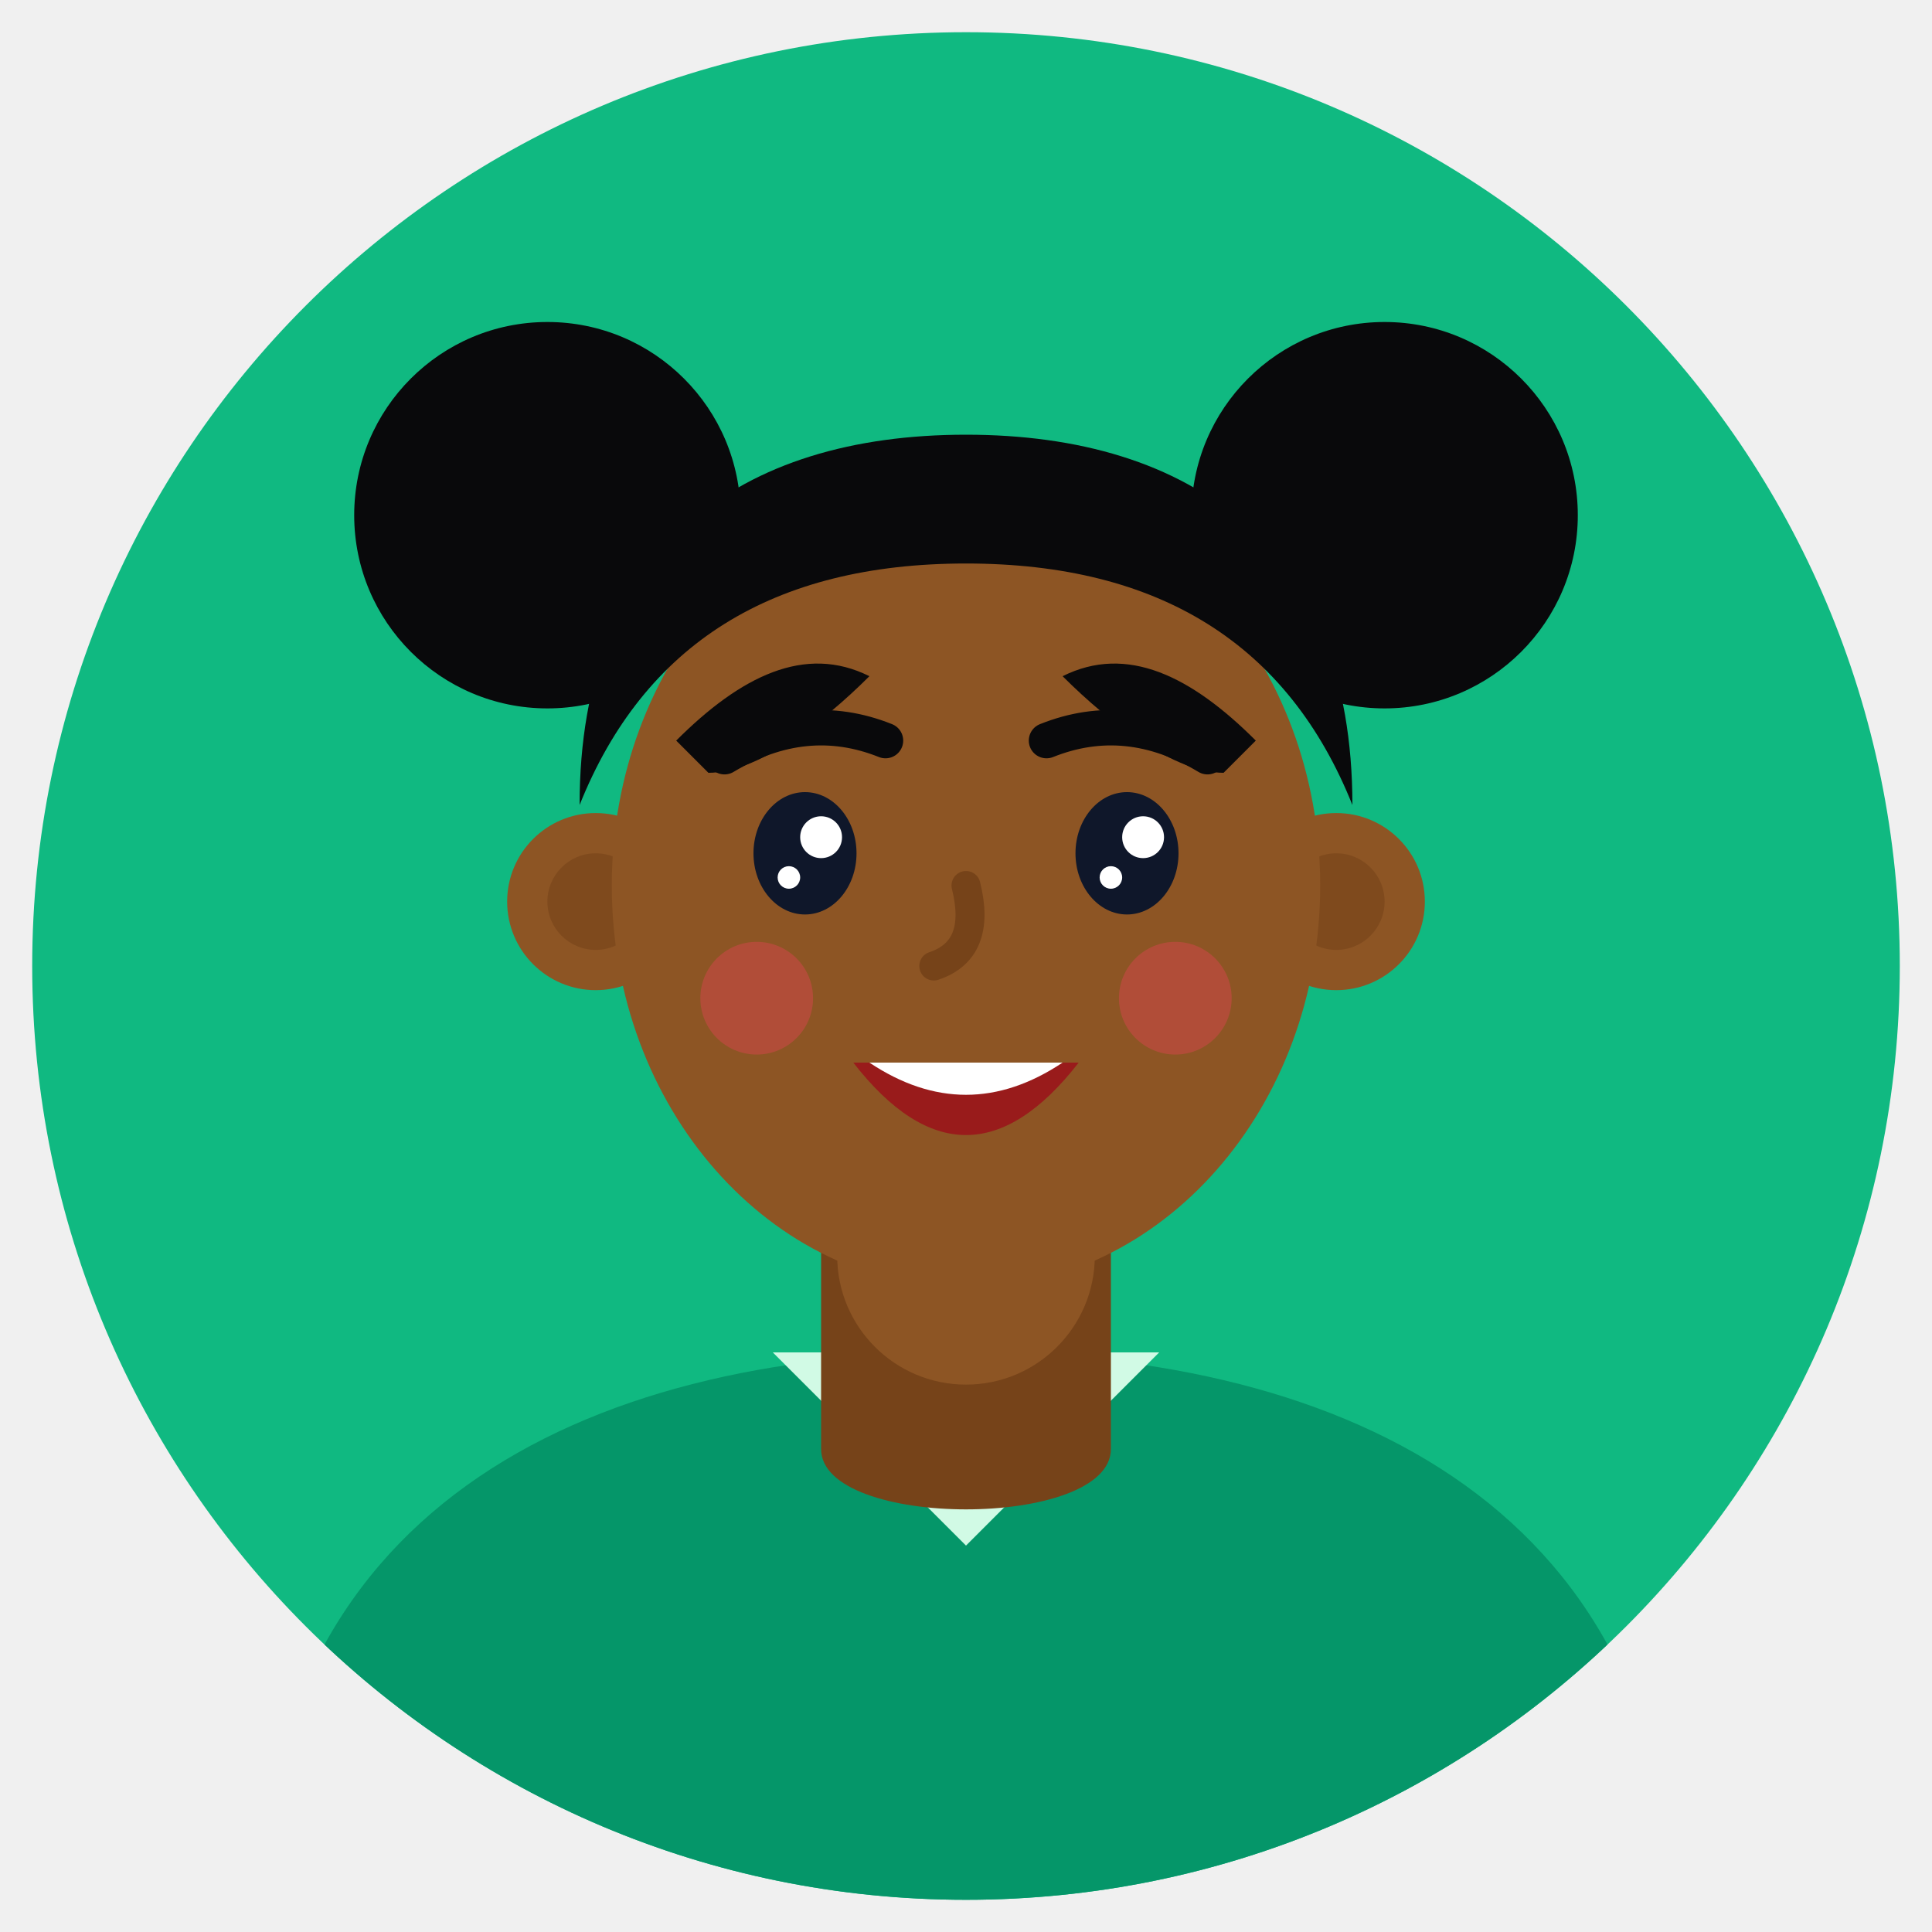
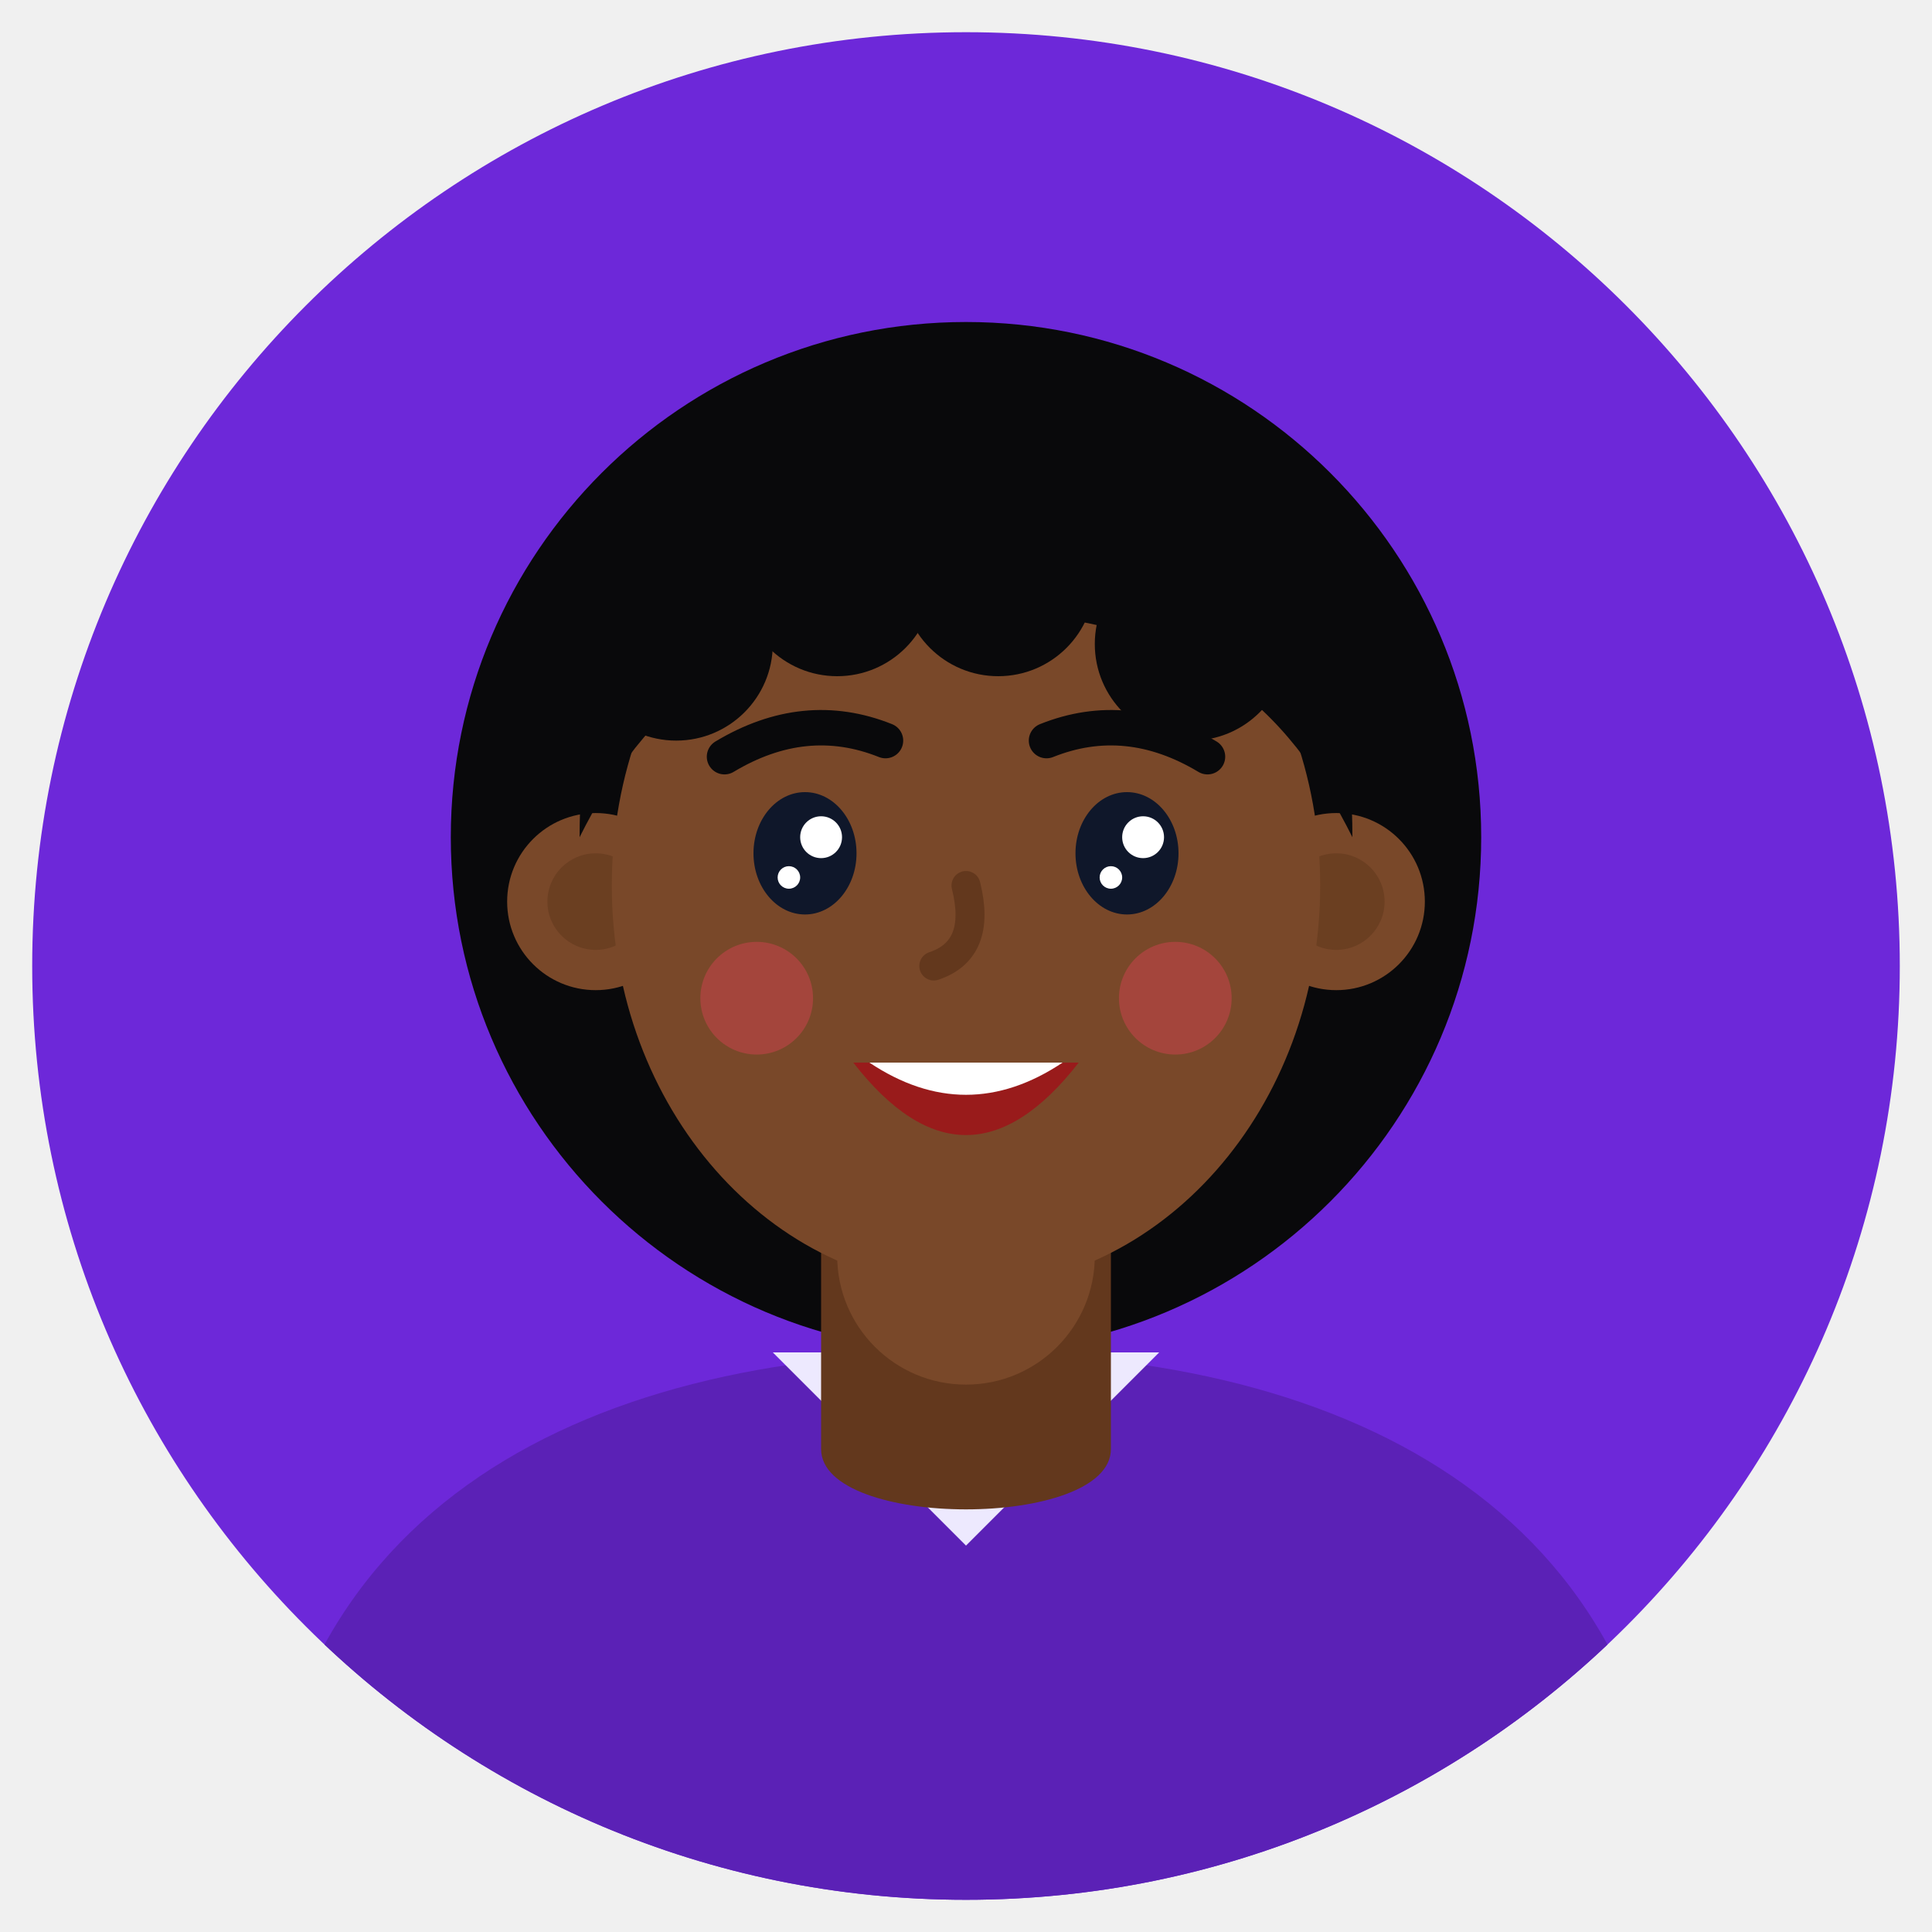
<svg xmlns="http://www.w3.org/2000/svg" viewBox="0 0 120 120" width="100%" height="100%">
-   <circle id="avatar-bg" cx="60" cy="60" r="58" fill="#10B981" />
+   <circle id="avatar-bg" cx="60" cy="60" r="58" fill="#6D28D9" />
  <defs>
-     <clipPath id="clip_avatar_10">
+     <clipPath id="clip_avatar_24">
      <circle cx="60" cy="60" r="58" />
    </clipPath>
  </defs>
-   <g clip-path="url(#clip_avatar_10)">
-     <circle cx="34" cy="32" r="12" fill="#09090B" />
-     <circle cx="86" cy="32" r="12" fill="#09090B" />
-     <path d="M16 120 C16 94 36 84 60 84 C84 84 104 94 104 120 Z" fill="#059669" />
-     <path d="M48 84 L60 96 L72 84 Z" fill="#D1FAE5" />
-     <path d="M52 84 L60 92 L68 84 Z" fill="#059669" opacity="0.3" />
-     <path d="M51 72 L51 90 C51 95 69 95 69 90 L69 72 Z" fill="#764319" />
-     <rect x="52" y="70" width="16" height="16" rx="8" fill="#8D5524" />
-     <circle cx="37" cy="56" r="5.5" fill="#8D5524" />
-     <circle cx="37" cy="56" r="3" fill="#764319" opacity="0.6" />
-     <circle cx="83" cy="56" r="5.5" fill="#8D5524" />
-     <circle cx="83" cy="56" r="3" fill="#764319" opacity="0.6" />
-     <ellipse cx="60" cy="55" rx="22" ry="25" fill="#8D5524" />
+   <g clip-path="url(#clip_avatar_24)">
+     <ellipse cx="60" cy="52" rx="32" ry="32" fill="#09090B" />
+     <path d="M16 120 C16 94 36 84 60 84 C84 84 104 94 104 120 Z" fill="#5B21B6" />
+     <path d="M48 84 L60 96 L72 84 Z" fill="#EDE9FE" />
+     <path d="M52 84 L60 92 L68 84 Z" fill="#5B21B6" opacity="0.3" />
+     <path d="M51 72 L51 90 C51 95 69 95 69 90 L69 72 Z" fill="#63381D" />
+     <rect x="52" y="70" width="16" height="16" rx="8" fill="#794829" />
+     <circle cx="37" cy="56" r="5.5" fill="#794829" />
+     <circle cx="37" cy="56" r="3" fill="#63381D" opacity="0.6" />
+     <circle cx="83" cy="56" r="5.5" fill="#794829" />
+     <circle cx="83" cy="56" r="3" fill="#63381D" opacity="0.6" />
+     <ellipse cx="60" cy="55" rx="22" ry="25" fill="#794829" />
    <circle cx="47" cy="62" r="3.5" fill="#F43F5E" opacity="0.35" />
    <circle cx="73" cy="62" r="3.5" fill="#F43F5E" opacity="0.35" />
    <path d="M45 47 Q50 44 55 46" stroke="#09090B" stroke-width="2.2" stroke-linecap="round" fill="none" />
    <path d="M65 46 Q70 44 75 47" stroke="#09090B" stroke-width="2.2" stroke-linecap="round" fill="none" />
    <ellipse cx="50" cy="53" rx="3.2" ry="3.8" fill="#0F172A" />
    <circle cx="51" cy="52" r="1.3" fill="#FFFFFF" />
    <circle cx="49" cy="54.5" r="0.7" fill="#FFFFFF" />
    <ellipse cx="70" cy="53" rx="3.2" ry="3.8" fill="#0F172A" />
    <circle cx="71" cy="52" r="1.3" fill="#FFFFFF" />
    <circle cx="69" cy="54.5" r="0.7" fill="#FFFFFF" />
-     <path d="M60 55 Q61 59 58 60" stroke="#764319" stroke-width="1.8" stroke-linecap="round" fill="none" />
+     <path d="M60 55 Q61 59 58 60" stroke="#63381D" stroke-width="1.8" stroke-linecap="round" fill="none" />
    <path d="M53 66 Q60 75 67 66 Z" fill="#991B1B" />
    <path d="M54 66 Q60 70 66 66 Z" fill="#FFFFFF" />
-     <path d="M36 50 C36 34 46 27 60 27 C74 27 84 34 84 50 C80 40 72 35 60 35 C48 35 40 40 36 50 Z" fill="#09090B" />
-     <path d="M42 46 C46 42 50 40 54 42 C51 45 47 48 44 48 Z" fill="#09090B" />
-     <path d="M78 46 C74 42 70 40 66 42 C69 45 73 48 76 48 Z" fill="#09090B" />
+     <path d="M36 52 C36 34 46 26 60 26 C74 26 84 34 84 52 C80 44 74 38 60 38 C46 38 40 44 36 52 Z" fill="#09090B" />
+     <circle cx="42" cy="40" r="6" fill="#09090B" />
+     <circle cx="52" cy="36" r="6" fill="#09090B" />
+     <circle cx="62" cy="36" r="6" fill="#09090B" />
+     <circle cx="74" cy="40" r="6" fill="#09090B" />
  </g>
</svg>
